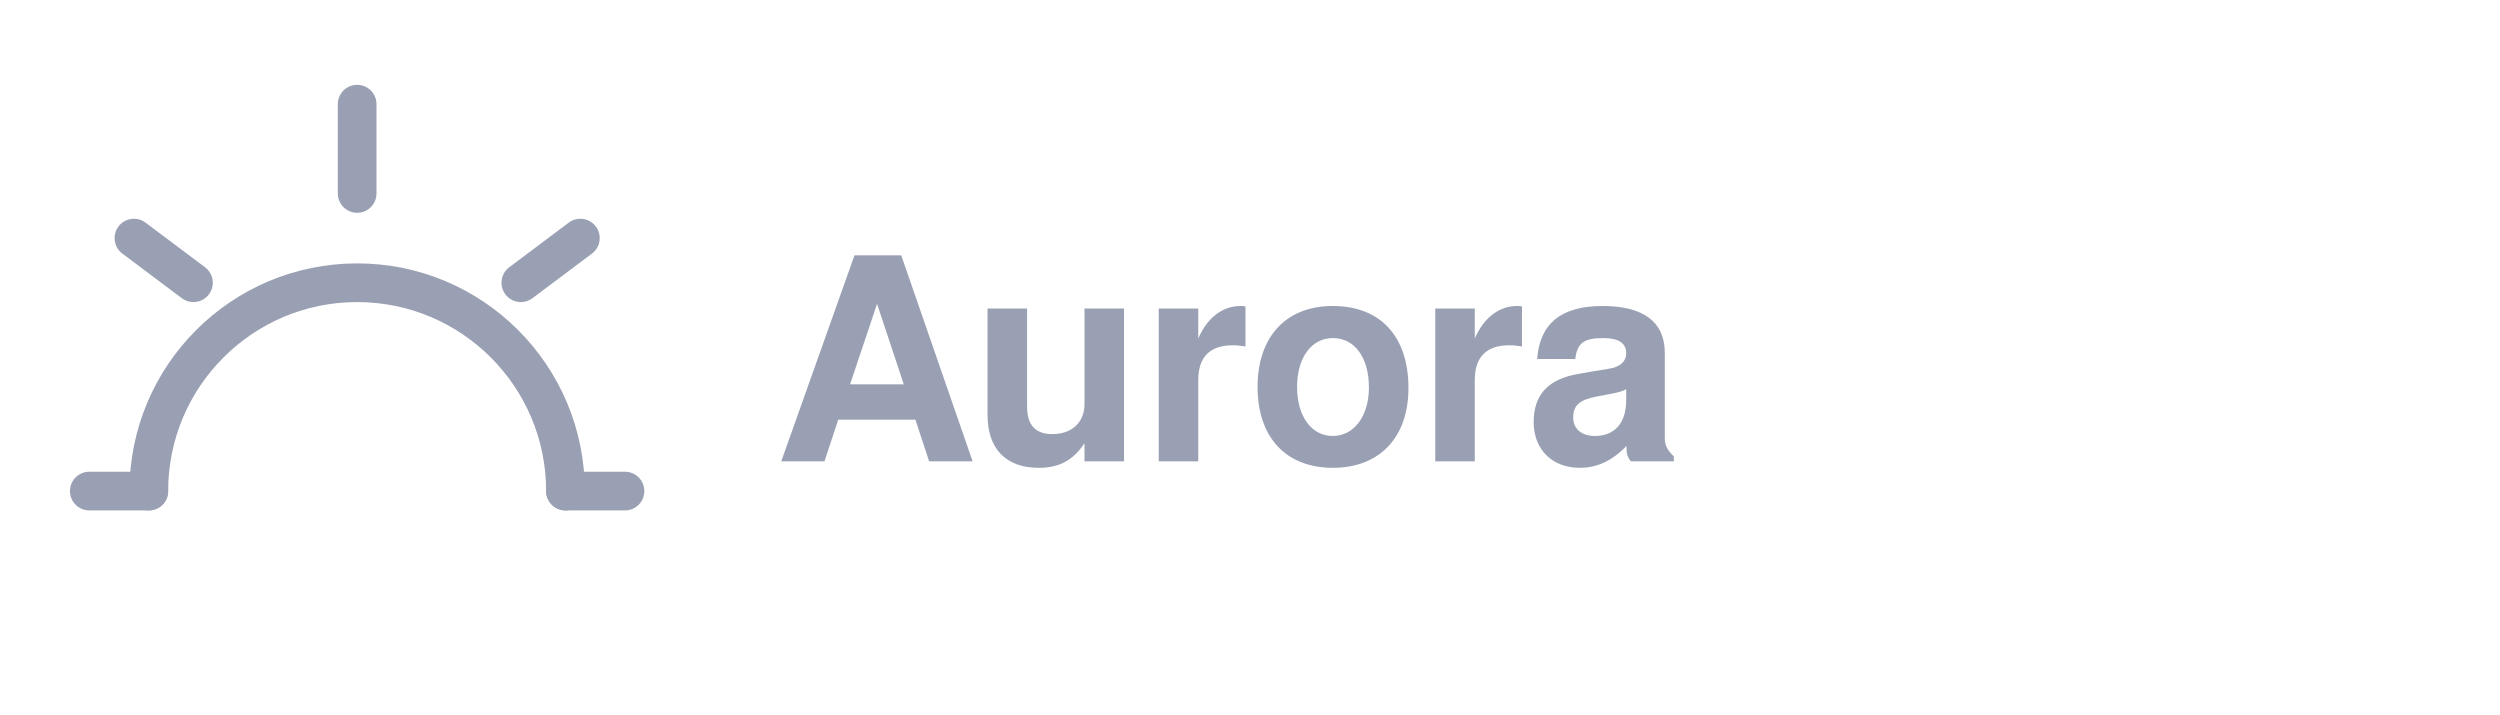
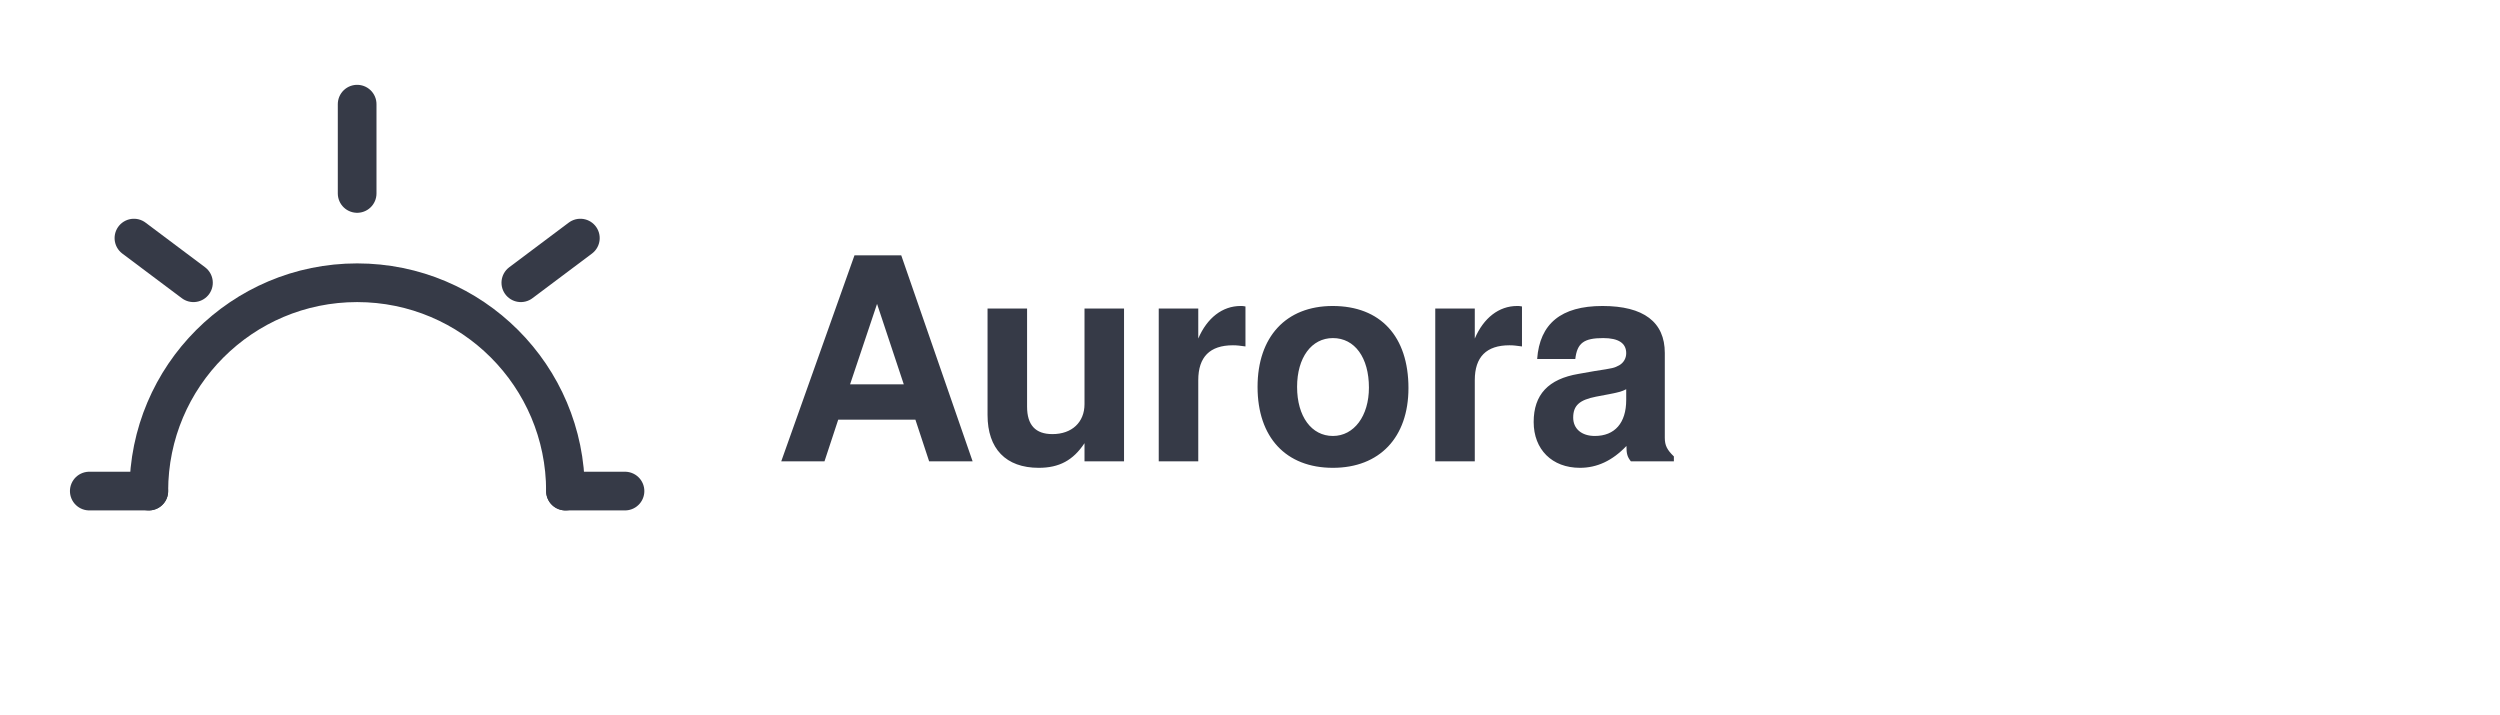
<svg xmlns="http://www.w3.org/2000/svg" viewBox="0 0 168 48" fill="none">
-   <g stroke="#9aa0b3" stroke-width="2.6" stroke-linecap="round">
+   <g stroke="#363a47" stroke-width="2.6" stroke-linecap="round">
    <path d="M10 33 A14 14 0 0 1 38 33" />
    <path d="M24 7 V13 M9 16 L13 19 M39 16 L35 19 M6 33 H10 M38 33 H42" />
  </g>
-   <text x="52" y="31" font-family="Helvetica, Arial, sans-serif" font-size="19" font-weight="700" letter-spacing="-0.2" fill="#9aa0b3">Aurora</text>
+   <text x="52" y="31" font-family="Helvetica, Arial, sans-serif" font-size="19" font-weight="700" letter-spacing="-0.2" fill="#363a47">Aurora</text>
</svg>
